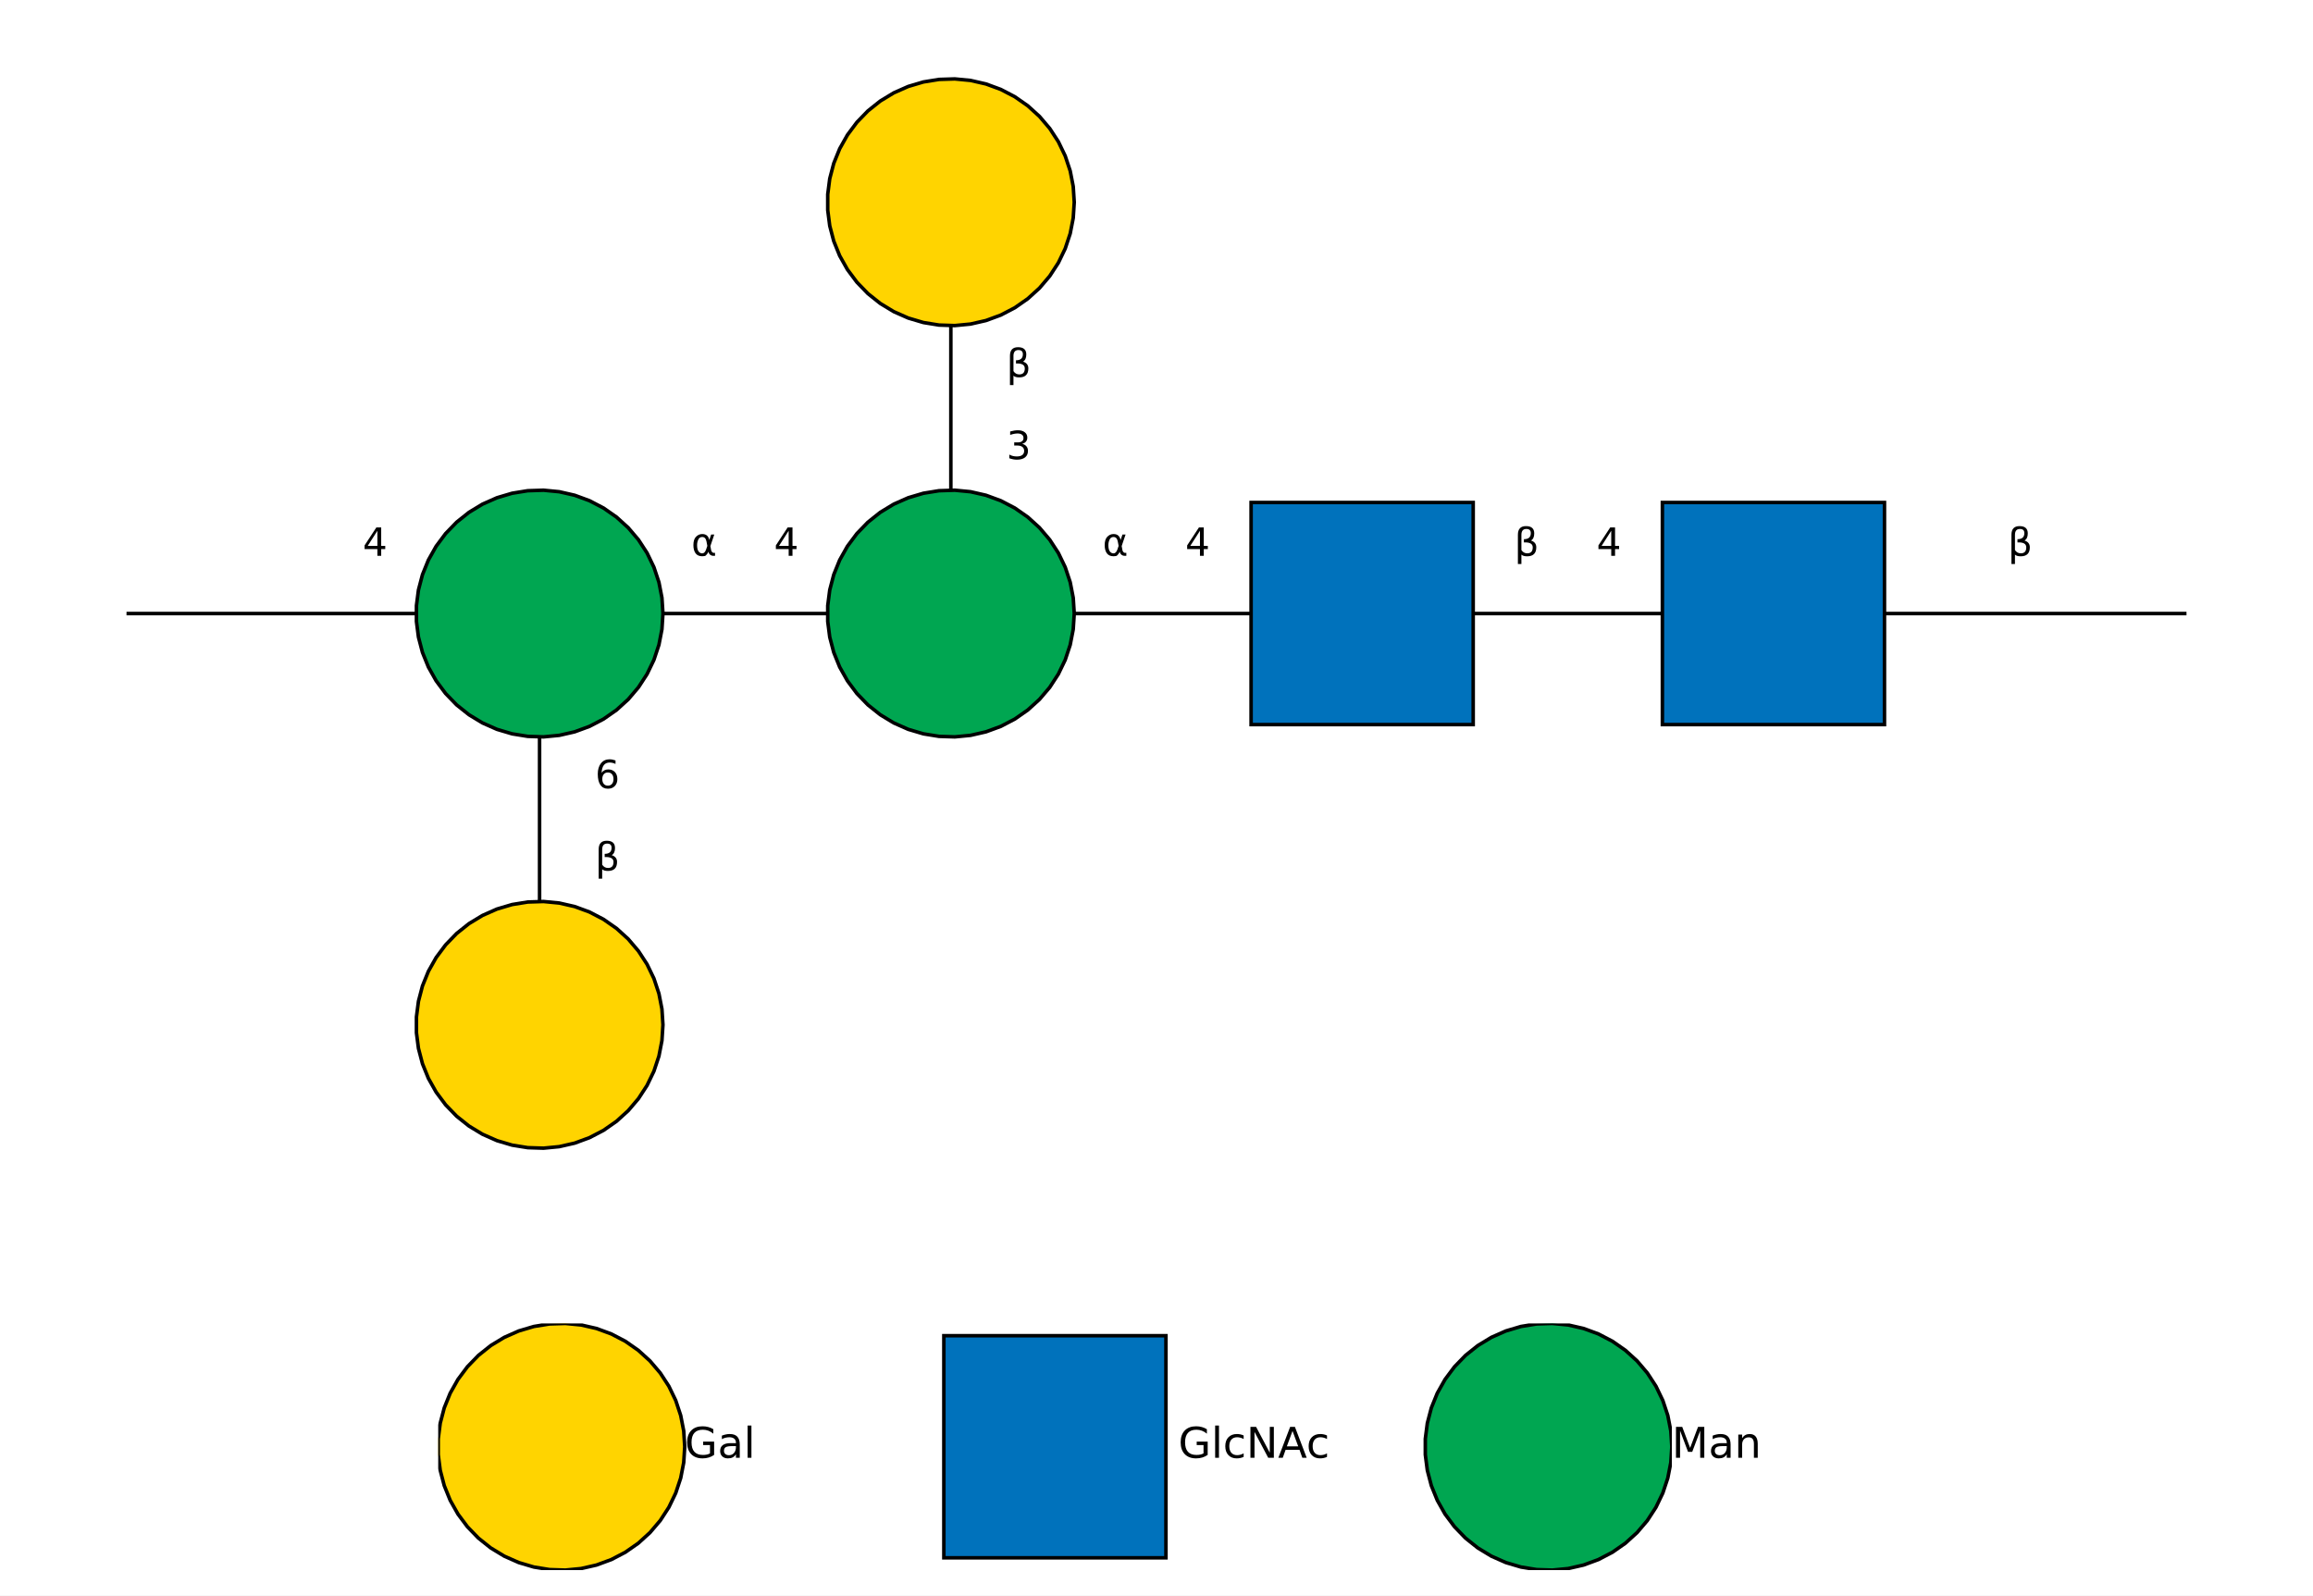
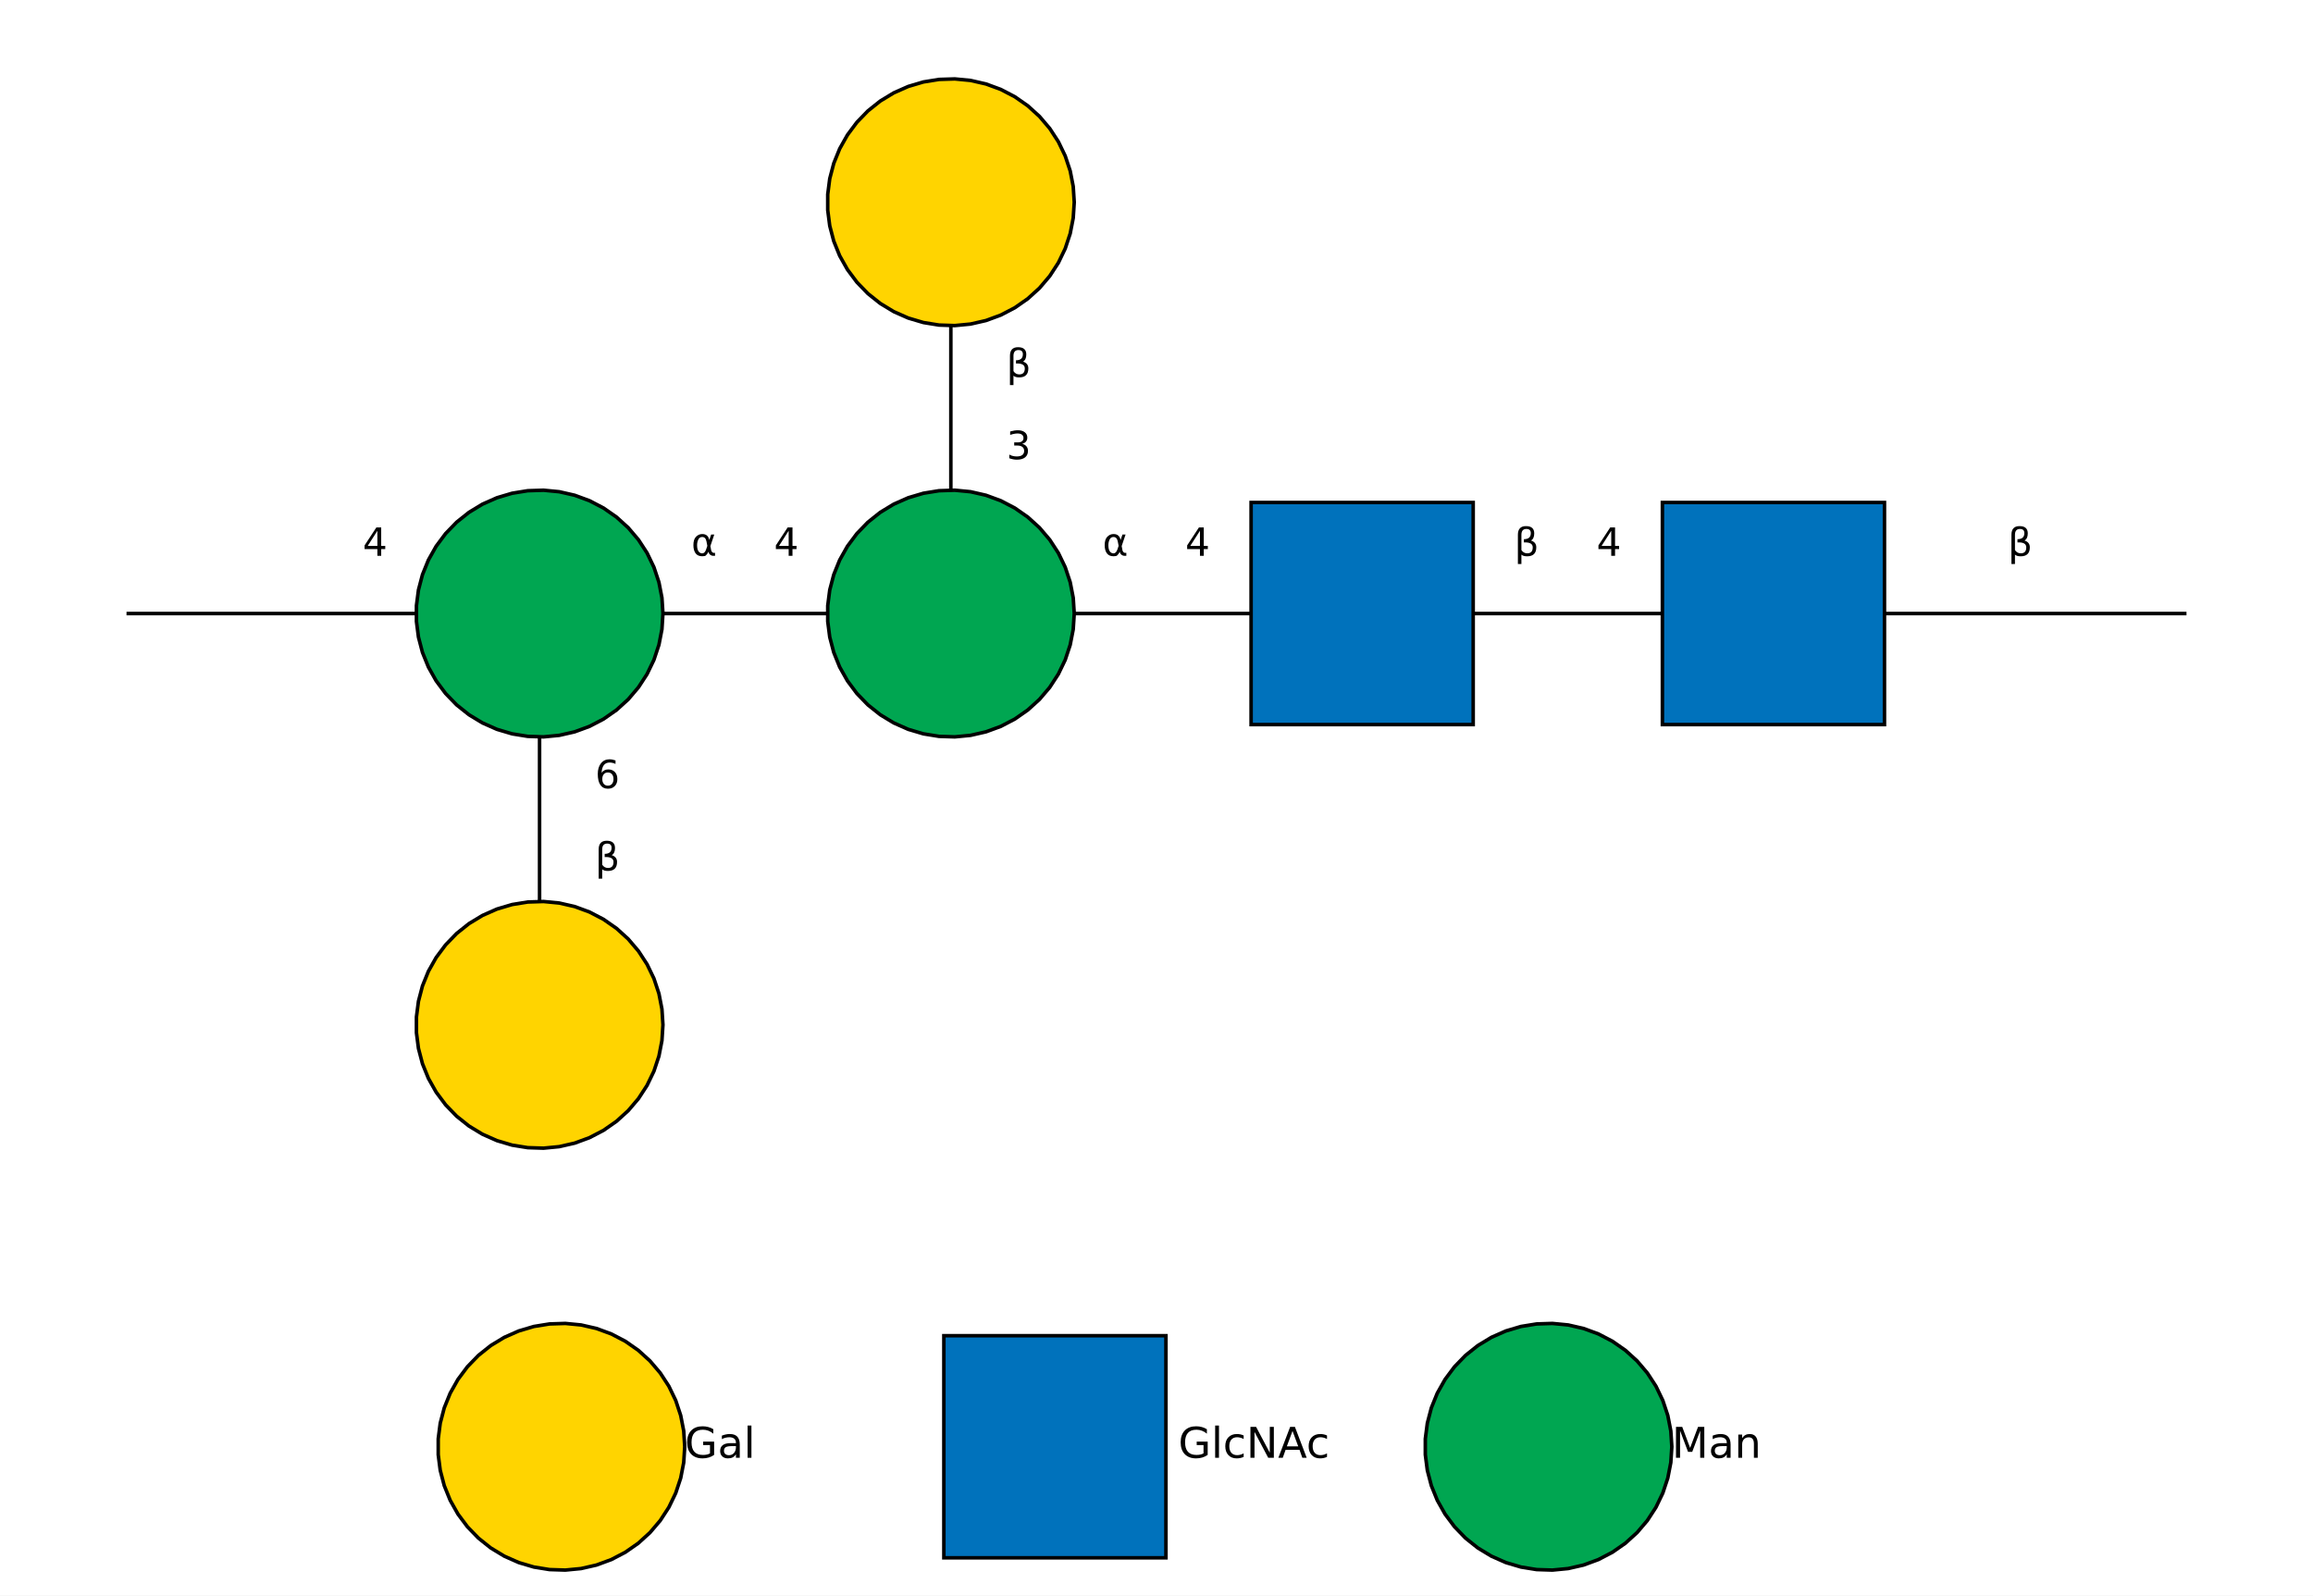
<svg xmlns="http://www.w3.org/2000/svg" xmlns:xlink="http://www.w3.org/1999/xlink" width="654.168pt" height="451.245pt" viewBox="0 0 654.168 451.245" version="1.1">
  <defs>
    <style type="text/css">*{stroke-linejoin: round; stroke-linecap: butt}</style>
  </defs>
  <g id="figure_1">
    <g id="patch_1">
      <path d="M -0 451.245  L 654.168 451.245  L 654.168 0  L -0 0  z " style="fill: #ffffff" />
    </g>
    <g id="axes_1">
      <g id="line2d_1">
-         <path d="M 501.566 173.52  L 385.245 173.52  " clip-path="url(#p7f1f5105db)" style="fill: none; stroke: #000000; stroke-linecap: square" />
+         <path d="M 501.566 173.52  L 385.245 173.52  " clip-path="url(#pdf26a86610)" style="fill: none; stroke: #000000; stroke-linecap: square" />
      </g>
      <g id="line2d_2">
-         <path d="M 385.245 173.52  L 268.923 173.52  " clip-path="url(#p7f1f5105db)" style="fill: none; stroke: #000000; stroke-linecap: square" />
+         <path d="M 385.245 173.52  L 268.923 173.52  " clip-path="url(#pdf26a86610)" style="fill: none; stroke: #000000; stroke-linecap: square" />
      </g>
      <g id="line2d_3">
-         <path d="M 268.923 173.52  L 268.923 57.199  " clip-path="url(#p7f1f5105db)" style="fill: none; stroke: #000000; stroke-linecap: square" />
+         <path d="M 268.923 173.52  L 268.923 57.199  " clip-path="url(#pdf26a86610)" style="fill: none; stroke: #000000; stroke-linecap: square" />
      </g>
      <g id="line2d_4">
-         <path d="M 268.923 173.52  L 152.602 173.52  " clip-path="url(#p7f1f5105db)" style="fill: none; stroke: #000000; stroke-linecap: square" />
+         <path d="M 268.923 173.52  L 152.602 173.52  " clip-path="url(#pdf26a86610)" style="fill: none; stroke: #000000; stroke-linecap: square" />
      </g>
      <g id="line2d_5">
-         <path d="M 152.602 173.52  L 152.602 289.841  " clip-path="url(#p7f1f5105db)" style="fill: none; stroke: #000000; stroke-linecap: square" />
+         <path d="M 152.602 173.52  L 152.602 289.841  " clip-path="url(#pdf26a86610)" style="fill: none; stroke: #000000; stroke-linecap: square" />
      </g>
      <g id="line2d_6">
-         <path d="M 617.888 173.52  L 501.566 173.52  " clip-path="url(#p7f1f5105db)" style="fill: none; stroke: #000000; stroke-linecap: square" />
+         <path d="M 617.888 173.52  L 501.566 173.52  " clip-path="url(#pdf26a86610)" style="fill: none; stroke: #000000; stroke-linecap: square" />
      </g>
      <g id="line2d_7">
-         <path d="M 152.602 173.52  L 36.28 173.52  " clip-path="url(#p7f1f5105db)" style="fill: none; stroke: #000000; stroke-linecap: square" />
+         <path d="M 152.602 173.52  L 36.28 173.52  " clip-path="url(#pdf26a86610)" style="fill: none; stroke: #000000; stroke-linecap: square" />
      </g>
      <g id="patch_2">
-         <path d="M 470.16 204.927  L 532.973 204.927  L 532.973 142.113  L 470.16 142.113  z " clip-path="url(#p7f1f5105db)" style="fill: #0072bc; stroke: #000000; stroke-linejoin: miter" />
+         <path d="M 470.16 204.927  L 532.973 204.927  L 532.973 142.113  L 470.16 142.113  z " clip-path="url(#pdf26a86610)" style="fill: #0072bc; stroke: #000000; stroke-linejoin: miter" />
      </g>
      <g id="patch_3">
-         <path d="M 353.838 204.927  L 416.652 204.927  L 416.652 142.113  L 353.838 142.113  z " clip-path="url(#p7f1f5105db)" style="fill: #0072bc; stroke: #000000; stroke-linejoin: miter" />
+         <path d="M 353.838 204.927  L 416.652 204.927  L 416.652 142.113  L 353.838 142.113  z " clip-path="url(#pdf26a86610)" style="fill: #0072bc; stroke: #000000; stroke-linejoin: miter" />
      </g>
      <g id="patch_4">
-         <path d="M 303.82 173.52  L 303.533 169.058  L 302.678 164.668  L 301.269 160.425  L 299.329 156.396  L 296.89 152.648  L 293.991 149.243  L 290.681 146.237  L 287.013 143.679  L 283.049 141.61  L 278.852 140.066  L 274.493 139.071  L 270.042 138.641  L 265.572 138.785  L 261.158 139.498  L 256.871 140.771  L 252.782 142.581  L 248.959 144.899  L 245.462 147.687  L 242.352 150.899  L 239.677 154.483  L 237.483 158.379  L 235.805 162.524  L 234.67 166.849  L 234.099 171.284  L 234.099 175.756  L 234.67 180.191  L 235.805 184.516  L 237.483 188.661  L 239.677 192.557  L 242.352 196.141  L 245.462 199.353  L 248.959 202.141  L 252.782 204.459  L 256.871 206.269  L 261.158 207.542  L 265.572 208.255  L 270.042 208.399  L 274.493 207.969  L 278.852 206.974  L 283.049 205.43  L 287.013 203.361  L 290.681 200.803  L 293.991 197.797  L 296.89 194.392  L 299.329 190.644  L 301.269 186.615  L 302.678 182.372  L 303.533 177.982  L 303.82 173.52  z " clip-path="url(#p7f1f5105db)" style="fill: #00a651; stroke: #000000; stroke-linejoin: miter" />
+         <path d="M 303.82 173.52  L 303.533 169.058  L 302.678 164.668  L 301.269 160.425  L 299.329 156.396  L 296.89 152.648  L 293.991 149.243  L 290.681 146.237  L 287.013 143.679  L 283.049 141.61  L 278.852 140.066  L 274.493 139.071  L 270.042 138.641  L 265.572 138.785  L 261.158 139.498  L 256.871 140.771  L 252.782 142.581  L 248.959 144.899  L 245.462 147.687  L 242.352 150.899  L 239.677 154.483  L 237.483 158.379  L 235.805 162.524  L 234.67 166.849  L 234.099 171.284  L 234.099 175.756  L 234.67 180.191  L 235.805 184.516  L 237.483 188.661  L 239.677 192.557  L 242.352 196.141  L 245.462 199.353  L 248.959 202.141  L 252.782 204.459  L 256.871 206.269  L 261.158 207.542  L 265.572 208.255  L 270.042 208.399  L 274.493 207.969  L 278.852 206.974  L 283.049 205.43  L 287.013 203.361  L 290.681 200.803  L 293.991 197.797  L 296.89 194.392  L 299.329 190.644  L 301.269 186.615  L 302.678 182.372  L 303.533 177.982  L 303.82 173.52  z " clip-path="url(#pdf26a86610)" style="fill: #00a651; stroke: #000000; stroke-linejoin: miter" />
      </g>
      <g id="patch_5">
-         <path d="M 303.82 57.199  L 303.533 52.736  L 302.678 48.347  L 301.269 44.103  L 299.329 40.074  L 296.89 36.327  L 293.991 32.922  L 290.681 29.915  L 287.013 27.357  L 283.049 25.289  L 278.852 23.744  L 274.493 22.749  L 270.042 22.32  L 265.572 22.463  L 261.158 23.177  L 256.871 24.449  L 252.782 26.259  L 248.959 28.577  L 245.462 31.365  L 242.352 34.578  L 239.677 38.161  L 237.483 42.058  L 235.805 46.202  L 234.67 50.528  L 234.099 54.963  L 234.099 59.434  L 234.67 63.869  L 235.805 68.195  L 237.483 72.34  L 239.677 76.236  L 242.352 79.819  L 245.462 83.032  L 248.959 85.82  L 252.782 88.138  L 256.871 89.948  L 261.158 91.22  L 265.572 91.934  L 270.042 92.077  L 274.493 91.648  L 278.852 90.653  L 283.049 89.108  L 287.013 87.04  L 290.681 84.482  L 293.991 81.475  L 296.89 78.07  L 299.329 74.323  L 301.269 70.294  L 302.678 66.05  L 303.533 61.661  L 303.82 57.199  z " clip-path="url(#p7f1f5105db)" style="fill: #ffd400; stroke: #000000; stroke-linejoin: miter" />
+         <path d="M 303.82 57.199  L 303.533 52.736  L 302.678 48.347  L 301.269 44.103  L 299.329 40.074  L 296.89 36.327  L 293.991 32.922  L 290.681 29.915  L 287.013 27.357  L 283.049 25.289  L 278.852 23.744  L 274.493 22.749  L 270.042 22.32  L 265.572 22.463  L 261.158 23.177  L 256.871 24.449  L 252.782 26.259  L 248.959 28.577  L 245.462 31.365  L 242.352 34.578  L 239.677 38.161  L 237.483 42.058  L 235.805 46.202  L 234.67 50.528  L 234.099 54.963  L 234.099 59.434  L 234.67 63.869  L 235.805 68.195  L 237.483 72.34  L 239.677 76.236  L 242.352 79.819  L 245.462 83.032  L 248.959 85.82  L 252.782 88.138  L 256.871 89.948  L 261.158 91.22  L 265.572 91.934  L 270.042 92.077  L 274.493 91.648  L 278.852 90.653  L 283.049 89.108  L 287.013 87.04  L 290.681 84.482  L 293.991 81.475  L 296.89 78.07  L 299.329 74.323  L 301.269 70.294  L 302.678 66.05  L 303.533 61.661  L 303.82 57.199  z " clip-path="url(#pdf26a86610)" style="fill: #ffd400; stroke: #000000; stroke-linejoin: miter" />
      </g>
      <g id="patch_6">
-         <path d="M 187.498 173.52  L 187.212 169.058  L 186.357 164.668  L 184.948 160.425  L 183.008 156.396  L 180.568 152.648  L 177.67 149.243  L 174.359 146.237  L 170.692 143.679  L 166.727 141.61  L 162.531 140.066  L 158.171 139.071  L 153.72 138.641  L 149.251 138.785  L 144.837 139.498  L 140.55 140.771  L 136.461 142.581  L 132.637 144.899  L 129.141 147.687  L 126.03 150.899  L 123.356 154.483  L 121.161 158.379  L 119.483 162.524  L 118.349 166.849  L 117.777 171.284  L 117.777 175.756  L 118.349 180.191  L 119.483 184.516  L 121.161 188.661  L 123.356 192.557  L 126.03 196.141  L 129.141 199.353  L 132.637 202.141  L 136.461 204.459  L 140.55 206.269  L 144.837 207.542  L 149.251 208.255  L 153.72 208.399  L 158.171 207.969  L 162.531 206.974  L 166.727 205.43  L 170.692 203.361  L 174.359 200.803  L 177.67 197.797  L 180.568 194.392  L 183.008 190.644  L 184.948 186.615  L 186.357 182.372  L 187.212 177.982  L 187.498 173.52  z " clip-path="url(#p7f1f5105db)" style="fill: #00a651; stroke: #000000; stroke-linejoin: miter" />
+         <path d="M 187.498 173.52  L 187.212 169.058  L 186.357 164.668  L 184.948 160.425  L 183.008 156.396  L 180.568 152.648  L 177.67 149.243  L 174.359 146.237  L 170.692 143.679  L 166.727 141.61  L 162.531 140.066  L 158.171 139.071  L 153.72 138.641  L 149.251 138.785  L 144.837 139.498  L 140.55 140.771  L 136.461 142.581  L 132.637 144.899  L 129.141 147.687  L 126.03 150.899  L 123.356 154.483  L 121.161 158.379  L 119.483 162.524  L 118.349 166.849  L 117.777 171.284  L 117.777 175.756  L 118.349 180.191  L 119.483 184.516  L 121.161 188.661  L 123.356 192.557  L 126.03 196.141  L 129.141 199.353  L 132.637 202.141  L 136.461 204.459  L 140.55 206.269  L 144.837 207.542  L 149.251 208.255  L 153.72 208.399  L 158.171 207.969  L 162.531 206.974  L 166.727 205.43  L 170.692 203.361  L 174.359 200.803  L 177.67 197.797  L 180.568 194.392  L 183.008 190.644  L 184.948 186.615  L 186.357 182.372  L 187.212 177.982  L 187.498 173.52  z " clip-path="url(#pdf26a86610)" style="fill: #00a651; stroke: #000000; stroke-linejoin: miter" />
      </g>
      <g id="patch_7">
-         <path d="M 187.498 289.841  L 187.212 285.379  L 186.357 280.99  L 184.948 276.746  L 183.008 272.717  L 180.568 268.97  L 177.67 265.565  L 174.359 262.558  L 170.692 260  L 166.727 257.932  L 162.531 256.387  L 158.171 255.392  L 153.72 254.963  L 149.251 255.106  L 144.837 255.82  L 140.55 257.092  L 136.461 258.902  L 132.637 261.22  L 129.141 264.008  L 126.03 267.221  L 123.356 270.804  L 121.161 274.7  L 119.483 278.845  L 118.349 283.171  L 117.777 287.606  L 117.777 292.077  L 118.349 296.512  L 119.483 300.838  L 121.161 304.982  L 123.356 308.879  L 126.03 312.462  L 129.141 315.675  L 132.637 318.463  L 136.461 320.781  L 140.55 322.591  L 144.837 323.863  L 149.251 324.577  L 153.72 324.72  L 158.171 324.291  L 162.531 323.296  L 166.727 321.751  L 170.692 319.683  L 174.359 317.125  L 177.67 314.118  L 180.568 310.713  L 183.008 306.966  L 184.948 302.937  L 186.357 298.693  L 187.212 294.304  z " clip-path="url(#p7f1f5105db)" style="fill: #ffd400; stroke: #000000; stroke-linejoin: miter" />
+         <path d="M 187.498 289.841  L 187.212 285.379  L 186.357 280.99  L 184.948 276.746  L 183.008 272.717  L 180.568 268.97  L 177.67 265.565  L 174.359 262.558  L 170.692 260  L 166.727 257.932  L 162.531 256.387  L 158.171 255.392  L 153.72 254.963  L 149.251 255.106  L 144.837 255.82  L 140.55 257.092  L 136.461 258.902  L 132.637 261.22  L 129.141 264.008  L 126.03 267.221  L 123.356 270.804  L 121.161 274.7  L 119.483 278.845  L 118.349 283.171  L 117.777 287.606  L 117.777 292.077  L 118.349 296.512  L 119.483 300.838  L 121.161 304.982  L 123.356 308.879  L 126.03 312.462  L 129.141 315.675  L 132.637 318.463  L 136.461 320.781  L 140.55 322.591  L 144.837 323.863  L 149.251 324.577  L 153.72 324.72  L 158.171 324.291  L 162.531 323.296  L 166.727 321.751  L 170.692 319.683  L 174.359 317.125  L 177.67 314.118  L 180.568 310.713  L 183.008 306.966  L 184.948 302.937  L 186.357 298.693  L 187.212 294.304  z " clip-path="url(#pdf26a86610)" style="fill: #ffd400; stroke: #000000; stroke-linejoin: miter" />
      </g>
      <g id="text_1">
        <g transform="translate(451.5383 157.1844) scale(0.11 -0.11)">
          <defs>
            <path id="DejaVuSans-17" d="M 2419 4116  L 825 1625  L 2419 1625  L 2419 4116  z M 2253 4666  L 3047 4666  L 3047 1625  L 3713 1625  L 3713 1100  L 3047 1100  L 3047 0  L 2419 0  L 2419 1100  L 313 1100  L 313 1709  L 2253 4666  z " transform="scale(0.015625)" />
          </defs>
          <use xlink:href="#DejaVuSans-17" />
        </g>
      </g>
      <g id="text_2">
        <g transform="translate(428.2637 157.2192) scale(0.11 -0.11)">
          <defs>
            <path id="DejaVuSans-346" d="M 1178 216  L 1178 -1331  L 600 -1331  L 600 3478  Q 600 4903 1931 4903  Q 3288 4903 3288 3700  Q 3288 2844 2750 2531  Q 3625 2250 3625 1416  Q 3625 -66 2119 -66  Q 1456 -66 1178 216  z M 1178 966  Q 1525 425 2141 425  Q 3041 425 3041 1406  Q 3041 2288 1591 2219  L 1591 2750  Q 2725 2750 2725 3750  Q 2725 4434 1994 4434  Q 1178 4434 1178 3459  L 1178 966  z " transform="scale(0.015625)" />
          </defs>
          <use xlink:href="#DejaVuSans-346" />
        </g>
      </g>
      <g id="text_3">
        <g transform="translate(335.2169 157.1844) scale(0.11 -0.11)">
          <use xlink:href="#DejaVuSans-17" />
        </g>
      </g>
      <g id="text_4">
        <g transform="translate(311.8262 157.1844) scale(0.11 -0.11)">
          <defs>
            <path id="DejaVuSans-345" d="M 2644 1628  L 2506 2350  Q 2366 3091 1809 3091  Q 1391 3091 1200 2747  Q 959 2316 959 1747  Q 959 1059 1194 731  Q 1431 397 1809 397  Q 2228 397 2453 1063  L 2644 1628  z M 2966 2584  L 3275 3500  L 3788 3500  L 3147 1603  L 3272 919  Q 3300 766 3409 638  Q 3538 488 3638 488  L 3913 488  L 3913 0  L 3569 0  Q 3275 0 3013 263  Q 2884 394 2831 669  Q 2688 322 2394 50  Q 2256 -78 1809 -78  Q 1075 -78 719 397  Q 353 888 353 1747  Q 353 2666 750 3097  Q 1191 3578 1809 3578  Q 2781 3578 2966 2584  z " transform="scale(0.015625)" />
          </defs>
          <use xlink:href="#DejaVuSans-345" />
        </g>
      </g>
      <g id="text_5">
        <g transform="translate(284.617 129.8488) scale(0.11 -0.11)">
          <defs>
            <path id="DejaVuSans-16" d="M 2597 2516  Q 3050 2419 3304 2112  Q 3559 1806 3559 1356  Q 3559 666 3084 287  Q 2609 -91 1734 -91  Q 1441 -91 1130 -33  Q 819 25 488 141  L 488 750  Q 750 597 1062 519  Q 1375 441 1716 441  Q 2309 441 2620 675  Q 2931 909 2931 1356  Q 2931 1769 2642 2001  Q 2353 2234 1838 2234  L 1294 2234  L 1294 2753  L 1863 2753  Q 2328 2753 2575 2939  Q 2822 3125 2822 3475  Q 2822 3834 2567 4026  Q 2313 4219 1838 4219  Q 1578 4219 1281 4162  Q 984 4106 628 3988  L 628 4550  Q 988 4650 1302 4700  Q 1616 4750 1894 4750  Q 2613 4750 3031 4423  Q 3450 4097 3450 3541  Q 3450 3153 3228 2886  Q 3006 2619 2597 2516  z " transform="scale(0.015625)" />
          </defs>
          <use xlink:href="#DejaVuSans-16" />
        </g>
      </g>
      <g id="text_6">
        <g transform="translate(284.6067 106.6193) scale(0.11 -0.11)">
          <use xlink:href="#DejaVuSans-346" />
        </g>
      </g>
      <g id="text_7">
        <g transform="translate(218.8954 157.1844) scale(0.11 -0.11)">
          <use xlink:href="#DejaVuSans-17" />
        </g>
      </g>
      <g id="text_8">
        <g transform="translate(195.5047 157.1844) scale(0.11 -0.11)">
          <use xlink:href="#DejaVuSans-345" />
        </g>
      </g>
      <g id="text_9">
        <g transform="translate(168.2955 222.906) scale(0.11 -0.11)">
          <defs>
            <path id="DejaVuSans-19" d="M 2113 2584  Q 1688 2584 1439 2293  Q 1191 2003 1191 1497  Q 1191 994 1439 701  Q 1688 409 2113 409  Q 2538 409 2786 701  Q 3034 994 3034 1497  Q 3034 2003 2786 2293  Q 2538 2584 2113 2584  z M 3366 4563  L 3366 3988  Q 3128 4100 2886 4159  Q 2644 4219 2406 4219  Q 1781 4219 1451 3797  Q 1122 3375 1075 2522  Q 1259 2794 1537 2939  Q 1816 3084 2150 3084  Q 2853 3084 3261 2657  Q 3669 2231 3669 1497  Q 3669 778 3244 343  Q 2819 -91 2113 -91  Q 1303 -91 875 529  Q 447 1150 447 2328  Q 447 3434 972 4092  Q 1497 4750 2381 4750  Q 2619 4750 2861 4703  Q 3103 4656 3366 4563  z " transform="scale(0.015625)" />
          </defs>
          <use xlink:href="#DejaVuSans-19" />
        </g>
      </g>
      <g id="text_10">
        <g transform="translate(168.2852 246.2051) scale(0.11 -0.11)">
          <use xlink:href="#DejaVuSans-346" />
        </g>
      </g>
      <g id="text_11">
        <g transform="translate(567.8495 157.2192) scale(0.11 -0.11)">
          <use xlink:href="#DejaVuSans-346" />
        </g>
      </g>
      <g id="text_12">
        <g transform="translate(102.5739 157.1844) scale(0.11 -0.11)">
          <use xlink:href="#DejaVuSans-17" />
        </g>
      </g>
    </g>
    <g id="axes_2">
      <g id="patch_8">
-         <path d="M 193.659 409.167  L 193.372 404.704  L 192.518 400.315  L 191.109 396.071  L 189.168 392.042  L 186.729 388.295  L 183.83 384.89  L 180.52 381.884  L 176.853 379.325  L 172.888 377.257  L 168.691 375.713  L 164.332 374.718  L 159.881 374.288  L 155.412 374.432  L 150.997 375.145  L 146.71 376.418  L 142.622 378.228  L 138.798 380.546  L 135.302 383.334  L 132.191 386.546  L 129.516 390.13  L 127.322 394.026  L 125.644 398.171  L 124.51 402.496  L 123.938 406.931  L 123.938 411.403  L 124.51 415.837  L 125.644 420.163  L 127.322 424.308  L 129.516 428.204  L 132.191 431.788  L 135.302 435  L 138.798 437.788  L 142.622 440.106  L 146.71 441.916  L 150.997 443.188  L 155.412 443.902  L 159.881 444.045  L 164.332 443.616  L 168.691 442.621  L 172.888 441.076  L 176.853 439.008  L 180.52 436.45  L 183.83 433.444  L 186.729 430.039  L 189.168 426.291  L 191.109 422.262  L 192.518 418.018  L 193.372 413.629  L 193.659 409.167  z " clip-path="url(#p28f74221a3)" style="fill: #ffd400; stroke: #000000; stroke-linejoin: miter" />
+         <path d="M 193.659 409.167  L 193.372 404.704  L 192.518 400.315  L 191.109 396.071  L 189.168 392.042  L 186.729 388.295  L 183.83 384.89  L 180.52 381.884  L 176.853 379.325  L 172.888 377.257  L 168.691 375.713  L 164.332 374.718  L 159.881 374.288  L 155.412 374.432  L 150.997 375.145  L 146.71 376.418  L 142.622 378.228  L 138.798 380.546  L 135.302 383.334  L 132.191 386.546  L 129.516 390.13  L 127.322 394.026  L 125.644 398.171  L 124.51 402.496  L 123.938 406.931  L 123.938 411.403  L 124.51 415.837  L 125.644 420.163  L 127.322 424.308  L 129.516 428.204  L 132.191 431.788  L 135.302 435  L 138.798 437.788  L 142.622 440.106  L 146.71 441.916  L 150.997 443.188  L 155.412 443.902  L 159.881 444.045  L 164.332 443.616  L 168.691 442.621  L 172.888 441.076  L 176.853 439.008  L 180.52 436.45  L 183.83 433.444  L 186.729 430.039  L 189.168 426.291  L 191.109 422.262  L 192.518 418.018  L 193.372 413.629  L 193.659 409.167  z " style="fill: #ffd400; stroke: #000000; stroke-linejoin: miter" />
      </g>
      <g id="patch_9">
-         <path d="M 266.941 440.574  L 329.755 440.574  L 329.755 377.76  L 266.941 377.76  z " clip-path="url(#p28f74221a3)" style="fill: #0072bc; stroke: #000000; stroke-linejoin: miter" />
+         <path d="M 266.941 440.574  L 329.755 440.574  L 329.755 377.76  L 266.941 377.76  z " style="fill: #0072bc; stroke: #000000; stroke-linejoin: miter" />
      </g>
      <g id="patch_10">
-         <path d="M 472.83 409.167  L 472.544 404.704  L 471.689 400.315  L 470.28 396.071  L 468.34 392.042  L 465.9 388.295  L 463.002 384.89  L 459.692 381.884  L 456.024 379.325  L 452.06 377.257  L 447.863 375.713  L 443.503 374.718  L 439.052 374.288  L 434.583 374.432  L 430.169 375.145  L 425.882 376.418  L 421.793 378.228  L 417.969 380.546  L 414.473 383.334  L 411.362 386.546  L 408.688 390.13  L 406.493 394.026  L 404.815 398.171  L 403.681 402.496  L 403.109 406.931  L 403.109 411.403  L 403.681 415.837  L 404.815 420.163  L 406.493 424.308  L 408.688 428.204  L 411.362 431.788  L 414.473 435  L 417.969 437.788  L 421.793 440.106  L 425.882 441.916  L 430.169 443.188  L 434.583 443.902  L 439.052 444.045  L 443.503 443.616  L 447.863 442.621  L 452.06 441.076  L 456.024 439.008  L 459.692 436.45  L 463.002 433.444  L 465.9 430.039  L 468.34 426.291  L 470.28 422.262  L 471.689 418.018  L 472.544 413.629  L 472.83 409.167  z " clip-path="url(#p28f74221a3)" style="fill: #00a651; stroke: #000000; stroke-linejoin: miter" />
+         <path d="M 472.83 409.167  L 472.544 404.704  L 471.689 400.315  L 470.28 396.071  L 468.34 392.042  L 465.9 388.295  L 463.002 384.89  L 459.692 381.884  L 456.024 379.325  L 452.06 377.257  L 447.863 375.713  L 443.503 374.718  L 439.052 374.288  L 434.583 374.432  L 430.169 375.145  L 425.882 376.418  L 421.793 378.228  L 417.969 380.546  L 414.473 383.334  L 411.362 386.546  L 408.688 390.13  L 406.493 394.026  L 404.815 398.171  L 403.681 402.496  L 403.109 406.931  L 403.109 411.403  L 403.681 415.837  L 404.815 420.163  L 406.493 424.308  L 408.688 428.204  L 411.362 431.788  L 414.473 435  L 417.969 437.788  L 421.793 440.106  L 425.882 441.916  L 430.169 443.188  L 434.583 443.902  L 439.052 444.045  L 443.503 443.616  L 447.863 442.621  L 452.06 441.076  L 456.024 439.008  L 459.692 436.45  L 463.002 433.444  L 465.9 430.039  L 468.34 426.291  L 470.28 422.262  L 471.689 418.018  L 472.544 413.629  L 472.83 409.167  z " style="fill: #00a651; stroke: #000000; stroke-linejoin: miter" />
      </g>
      <g id="text_13">
        <g transform="translate(193.6589 412.2844) scale(0.12 -0.12)">
          <defs>
            <path id="DejaVuSans-2a" d="M 3809 666  L 3809 1919  L 2778 1919  L 2778 2438  L 4434 2438  L 4434 434  Q 4069 175 3628 42  Q 3188 -91 2688 -91  Q 1594 -91 976 548  Q 359 1188 359 2328  Q 359 3472 976 4111  Q 1594 4750 2688 4750  Q 3144 4750 3555 4637  Q 3966 4525 4313 4306  L 4313 3634  Q 3963 3931 3569 4081  Q 3175 4231 2741 4231  Q 1884 4231 1454 3753  Q 1025 3275 1025 2328  Q 1025 1384 1454 906  Q 1884 428 2741 428  Q 3075 428 3337 486  Q 3600 544 3809 666  z " transform="scale(0.015625)" />
            <path id="DejaVuSans-44" d="M 2194 1759  Q 1497 1759 1228 1600  Q 959 1441 959 1056  Q 959 750 1161 570  Q 1363 391 1709 391  Q 2188 391 2477 730  Q 2766 1069 2766 1631  L 2766 1759  L 2194 1759  z M 3341 1997  L 3341 0  L 2766 0  L 2766 531  Q 2569 213 2275 61  Q 1981 -91 1556 -91  Q 1019 -91 701 211  Q 384 513 384 1019  Q 384 1609 779 1909  Q 1175 2209 1959 2209  L 2766 2209  L 2766 2266  Q 2766 2663 2505 2880  Q 2244 3097 1772 3097  Q 1472 3097 1187 3025  Q 903 2953 641 2809  L 641 3341  Q 956 3463 1253 3523  Q 1550 3584 1831 3584  Q 2591 3584 2966 3190  Q 3341 2797 3341 1997  z " transform="scale(0.015625)" />
            <path id="DejaVuSans-4f" d="M 603 4863  L 1178 4863  L 1178 0  L 603 0  L 603 4863  z " transform="scale(0.015625)" />
          </defs>
          <use xlink:href="#DejaVuSans-2a" />
          <use xlink:href="#DejaVuSans-44" transform="translate(77.48438 0)" />
          <use xlink:href="#DejaVuSans-4f" transform="translate(138.7656 0)" />
        </g>
      </g>
      <g id="text_14">
        <g transform="translate(333.2447 412.2844) scale(0.12 -0.12)">
          <defs>
            <path id="DejaVuSans-46" d="M 3122 3366  L 3122 2828  Q 2878 2963 2633 3030  Q 2388 3097 2138 3097  Q 1578 3097 1268 2742  Q 959 2388 959 1747  Q 959 1106 1268 751  Q 1578 397 2138 397  Q 2388 397 2633 464  Q 2878 531 3122 666  L 3122 134  Q 2881 22 2623 -34  Q 2366 -91 2075 -91  Q 1284 -91 818 406  Q 353 903 353 1747  Q 353 2603 823 3093  Q 1294 3584 2113 3584  Q 2378 3584 2631 3529  Q 2884 3475 3122 3366  z " transform="scale(0.015625)" />
            <path id="DejaVuSans-31" d="M 628 4666  L 1478 4666  L 3547 763  L 3547 4666  L 4159 4666  L 4159 0  L 3309 0  L 1241 3903  L 1241 0  L 628 0  L 628 4666  z " transform="scale(0.015625)" />
            <path id="DejaVuSans-24" d="M 2188 4044  L 1331 1722  L 3047 1722  L 2188 4044  z M 1831 4666  L 2547 4666  L 4325 0  L 3669 0  L 3244 1197  L 1141 1197  L 716 0  L 50 0  L 1831 4666  z " transform="scale(0.015625)" />
          </defs>
          <use xlink:href="#DejaVuSans-2a" />
          <use xlink:href="#DejaVuSans-4f" transform="translate(77.48438 0)" />
          <use xlink:href="#DejaVuSans-46" transform="translate(105.2656 0)" />
          <use xlink:href="#DejaVuSans-31" transform="translate(160.25 0)" />
          <use xlink:href="#DejaVuSans-24" transform="translate(235.0625 0)" />
          <use xlink:href="#DejaVuSans-46" transform="translate(301.7188 0)" />
        </g>
      </g>
      <g id="text_15">
        <g transform="translate(472.8305 412.2839) scale(0.12 -0.12)">
          <defs>
            <path id="DejaVuSans-30" d="M 628 4666  L 1569 4666  L 2759 1491  L 3956 4666  L 4897 4666  L 4897 0  L 4281 0  L 4281 4097  L 3078 897  L 2444 897  L 1241 4097  L 1241 0  L 628 0  L 628 4666  z " transform="scale(0.015625)" />
            <path id="DejaVuSans-51" d="M 3513 2113  L 3513 0  L 2938 0  L 2938 2094  Q 2938 2591 2744 2837  Q 2550 3084 2163 3084  Q 1697 3084 1428 2787  Q 1159 2491 1159 1978  L 1159 0  L 581 0  L 581 3500  L 1159 3500  L 1159 2956  Q 1366 3272 1645 3428  Q 1925 3584 2291 3584  Q 2894 3584 3203 3211  Q 3513 2838 3513 2113  z " transform="scale(0.015625)" />
          </defs>
          <use xlink:href="#DejaVuSans-30" />
          <use xlink:href="#DejaVuSans-44" transform="translate(86.28125 0)" />
          <use xlink:href="#DejaVuSans-51" transform="translate(147.5625 0)" />
        </g>
      </g>
    </g>
  </g>
  <defs>
-     <clipPath id="p7f1f5105db">
+     <clipPath id="pdf26a86610">
      <rect x="7.2" y="7.2" width="639.768" height="332.64" />
-     </clipPath>
-     <clipPath id="p28f74221a3">
-       <rect x="123.938" y="374.288" width="348.893" height="69.757" />
    </clipPath>
  </defs>
</svg>
